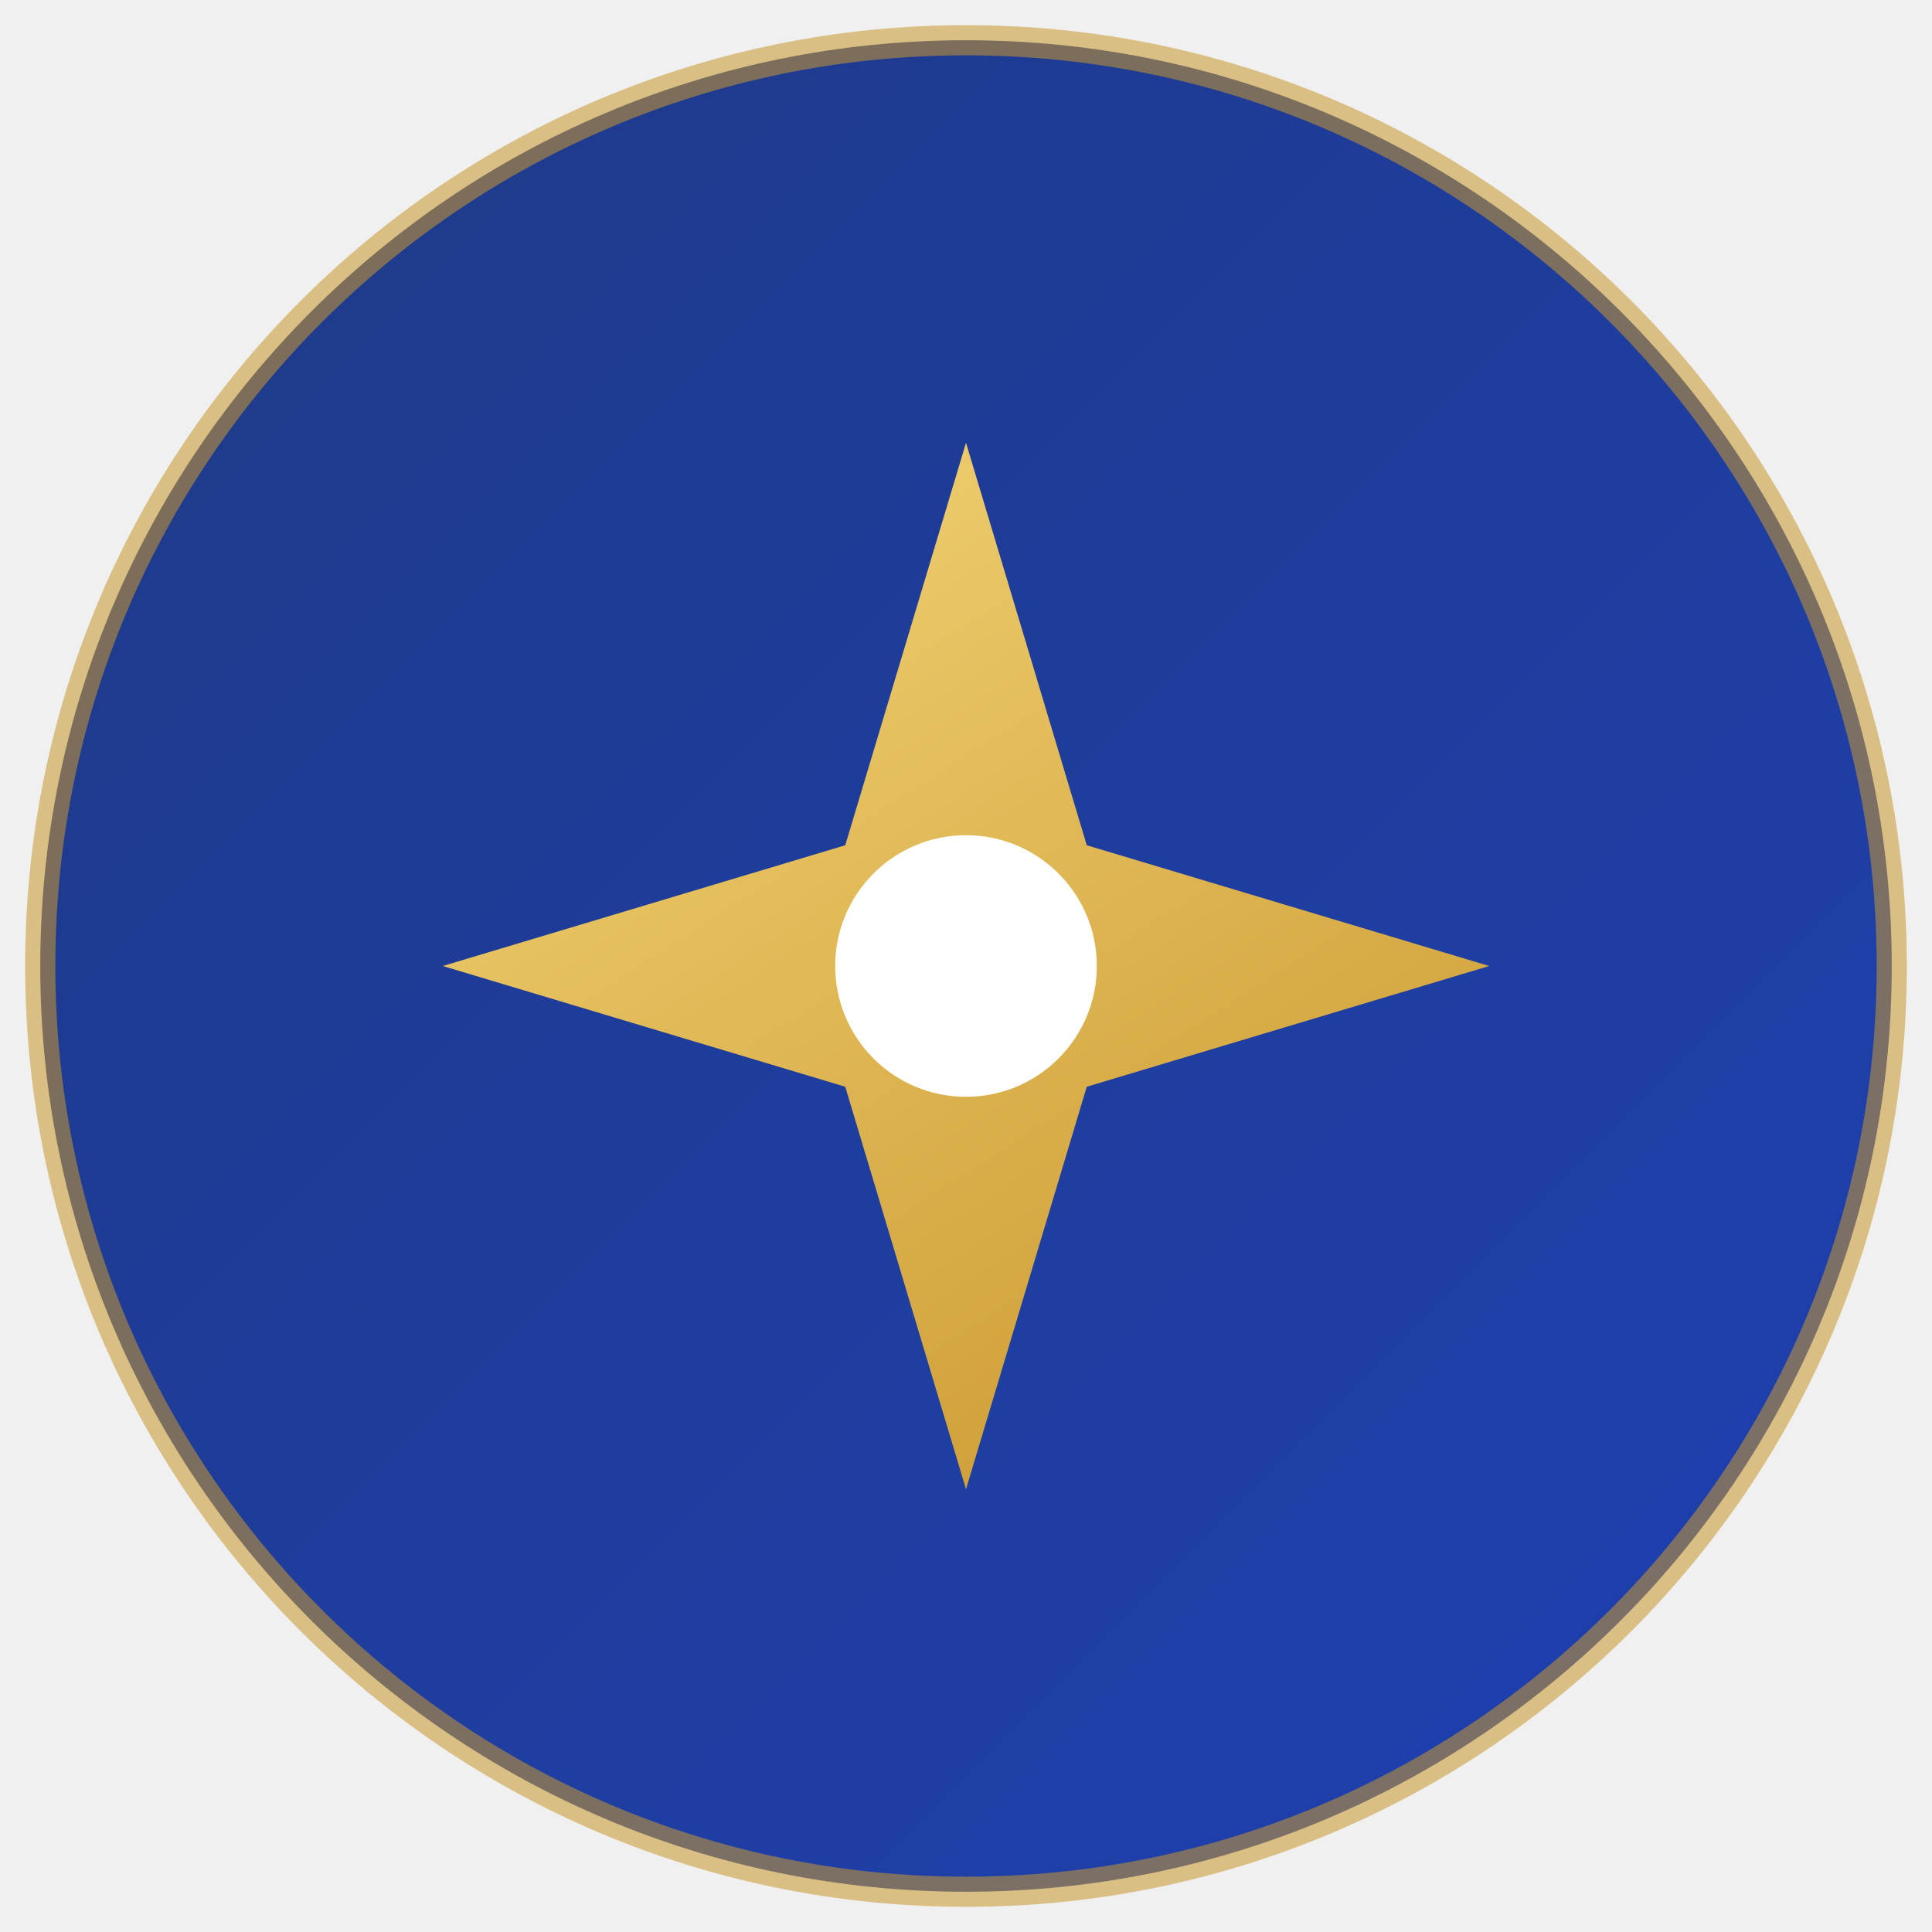
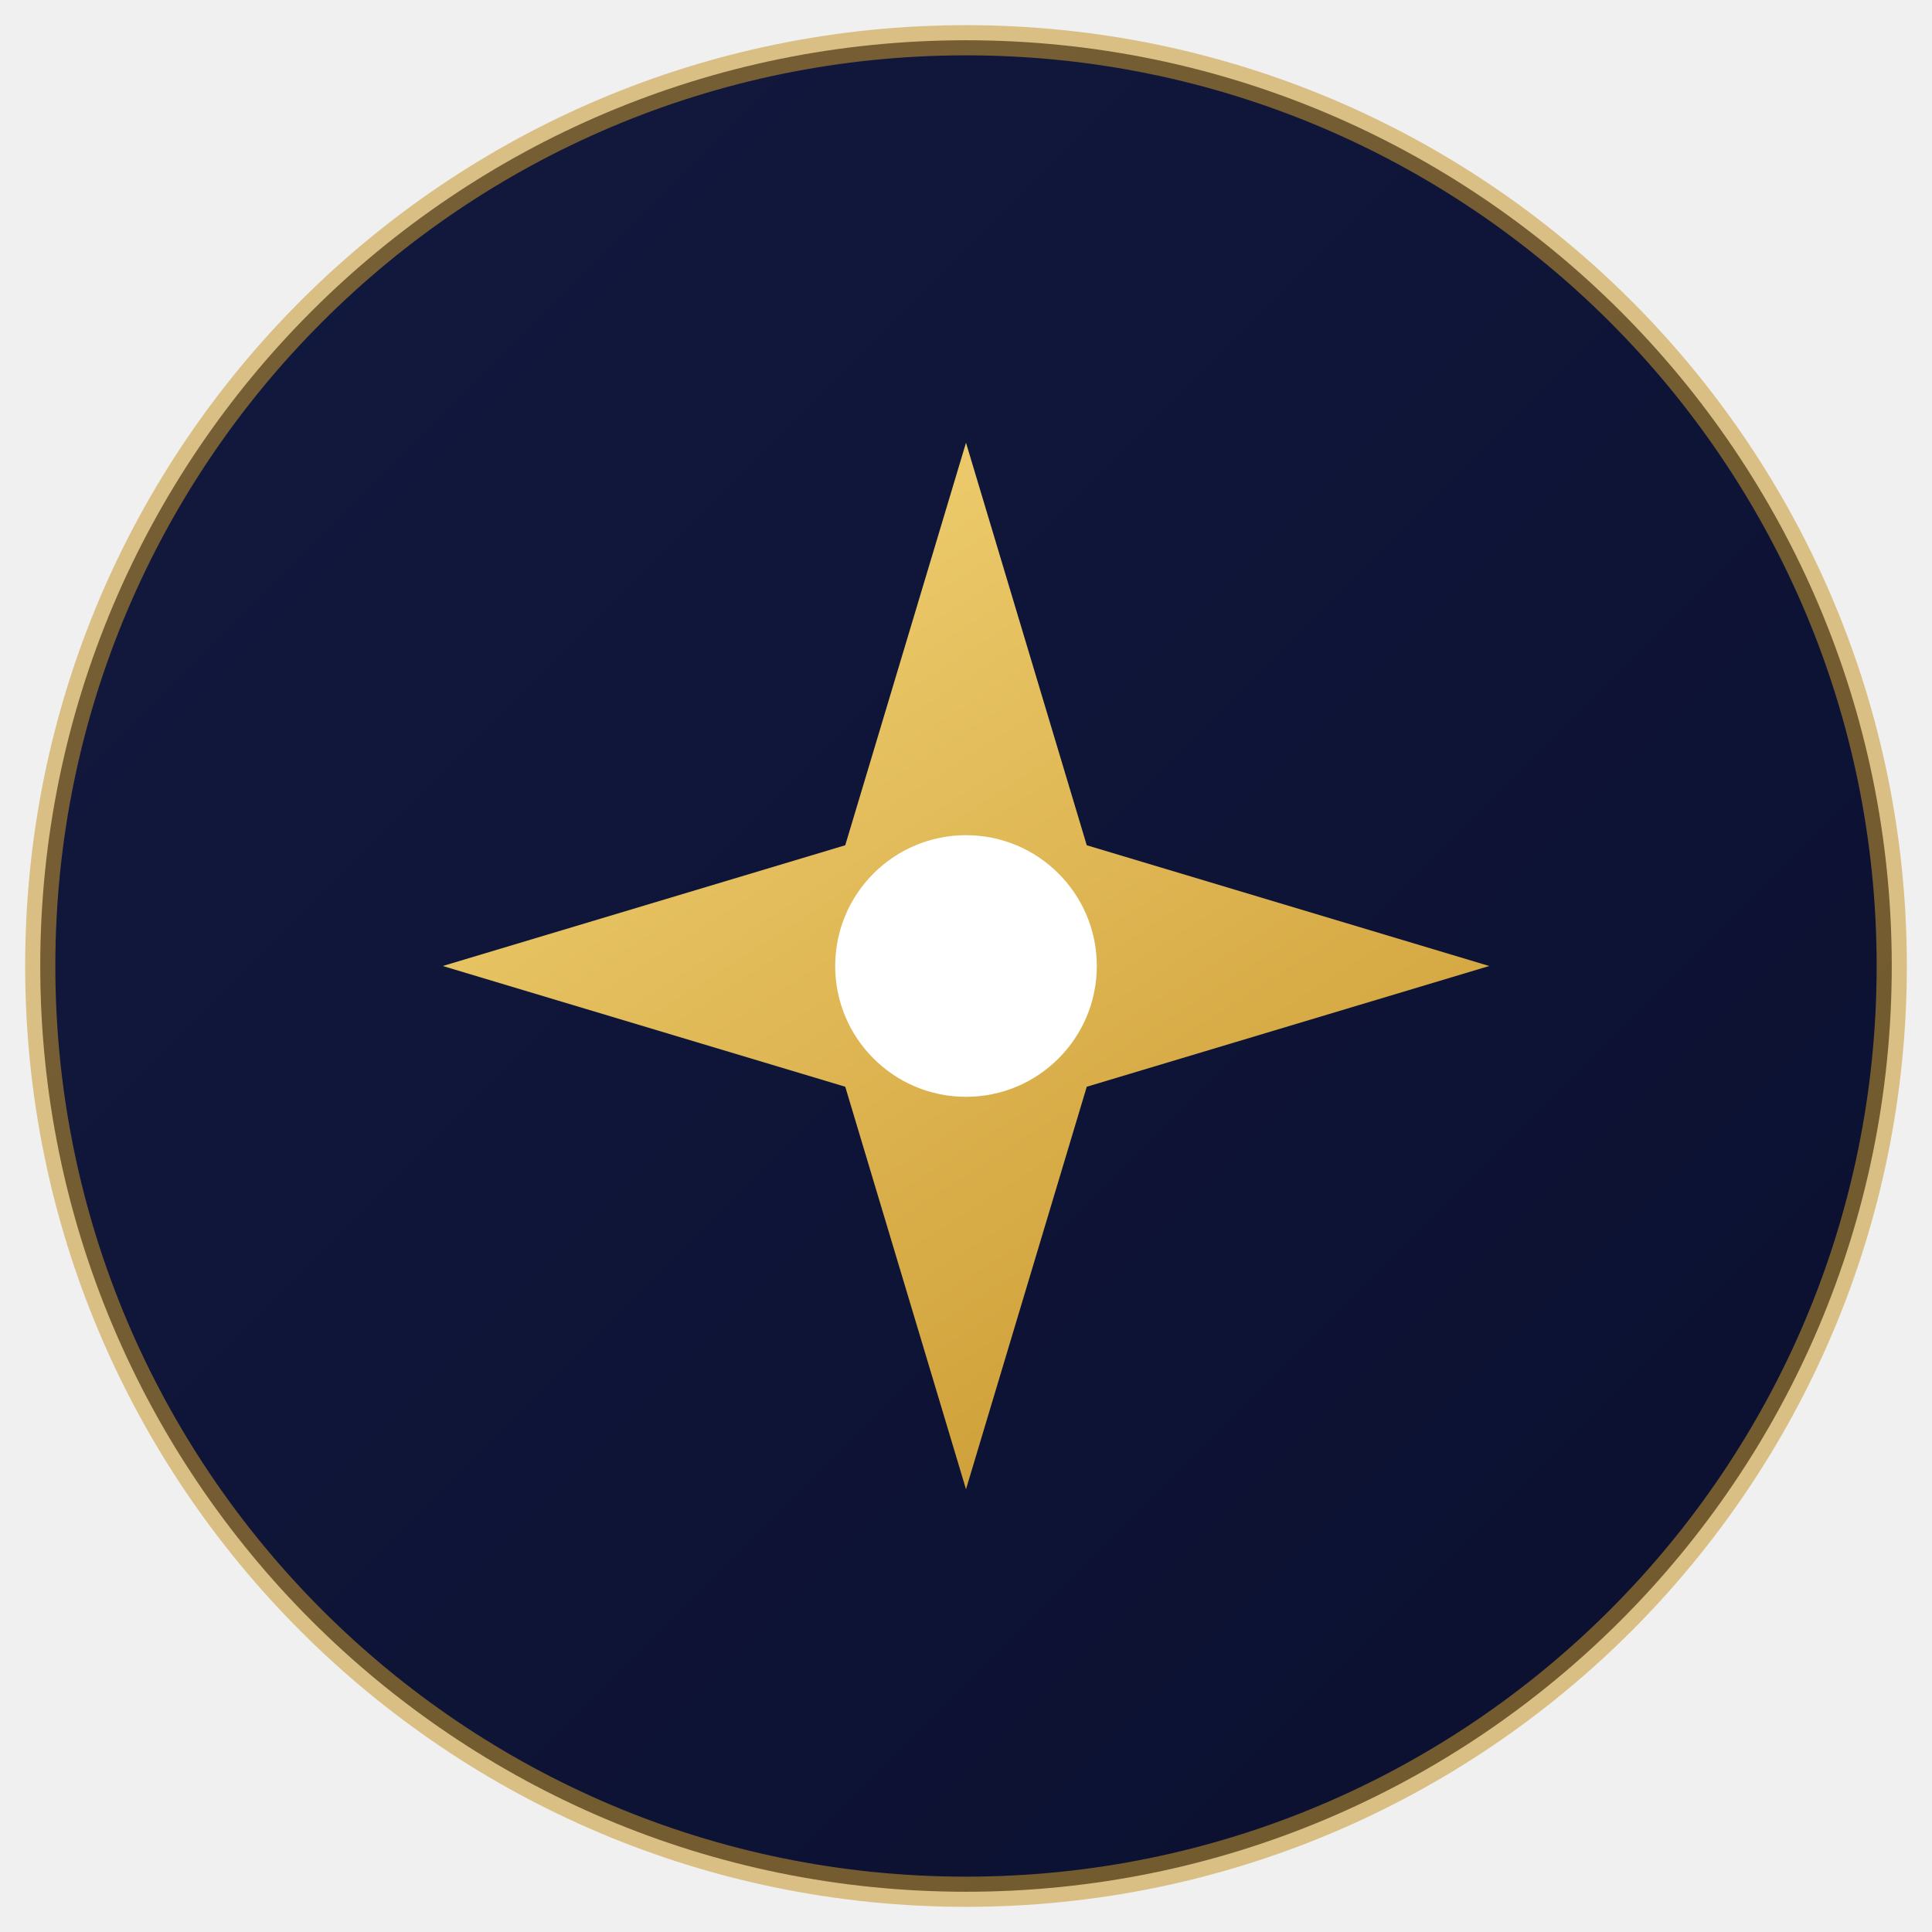
<svg xmlns="http://www.w3.org/2000/svg" viewBox="0 0 96 96" fill="none">
  <defs>
    <linearGradient id="royal" x1="8" y1="8" x2="88" y2="88" gradientUnits="userSpaceOnUse">
-       <stop offset="0" stop-color="#1E3A8A" />
-       <stop offset="1" stop-color="#1E40AF" />
+       <stop offset="0" stop-color="#12193E" />
+       <stop offset="1" stop-color="#0B1030" />
    </linearGradient>
    <linearGradient id="gold" x1="30" y1="20" x2="66" y2="76" gradientUnits="userSpaceOnUse">
      <stop offset="0" stop-color="#F3D477" />
      <stop offset="1" stop-color="#C9972E" />
    </linearGradient>
  </defs>
  <circle cx="48" cy="48" r="46" fill="url(#royal)" />
  <circle cx="48" cy="48" r="46" fill="none" stroke="#C9972E" stroke-width="1.5" opacity="0.55" />
  <path d="M48 22 L54 42 L74 48 L54 54 L48 74 L42 54 L22 48 L42 42 Z" fill="url(#gold)" />
  <circle cx="48" cy="48" r="6.5" fill="#FFFFFF" />
</svg>
